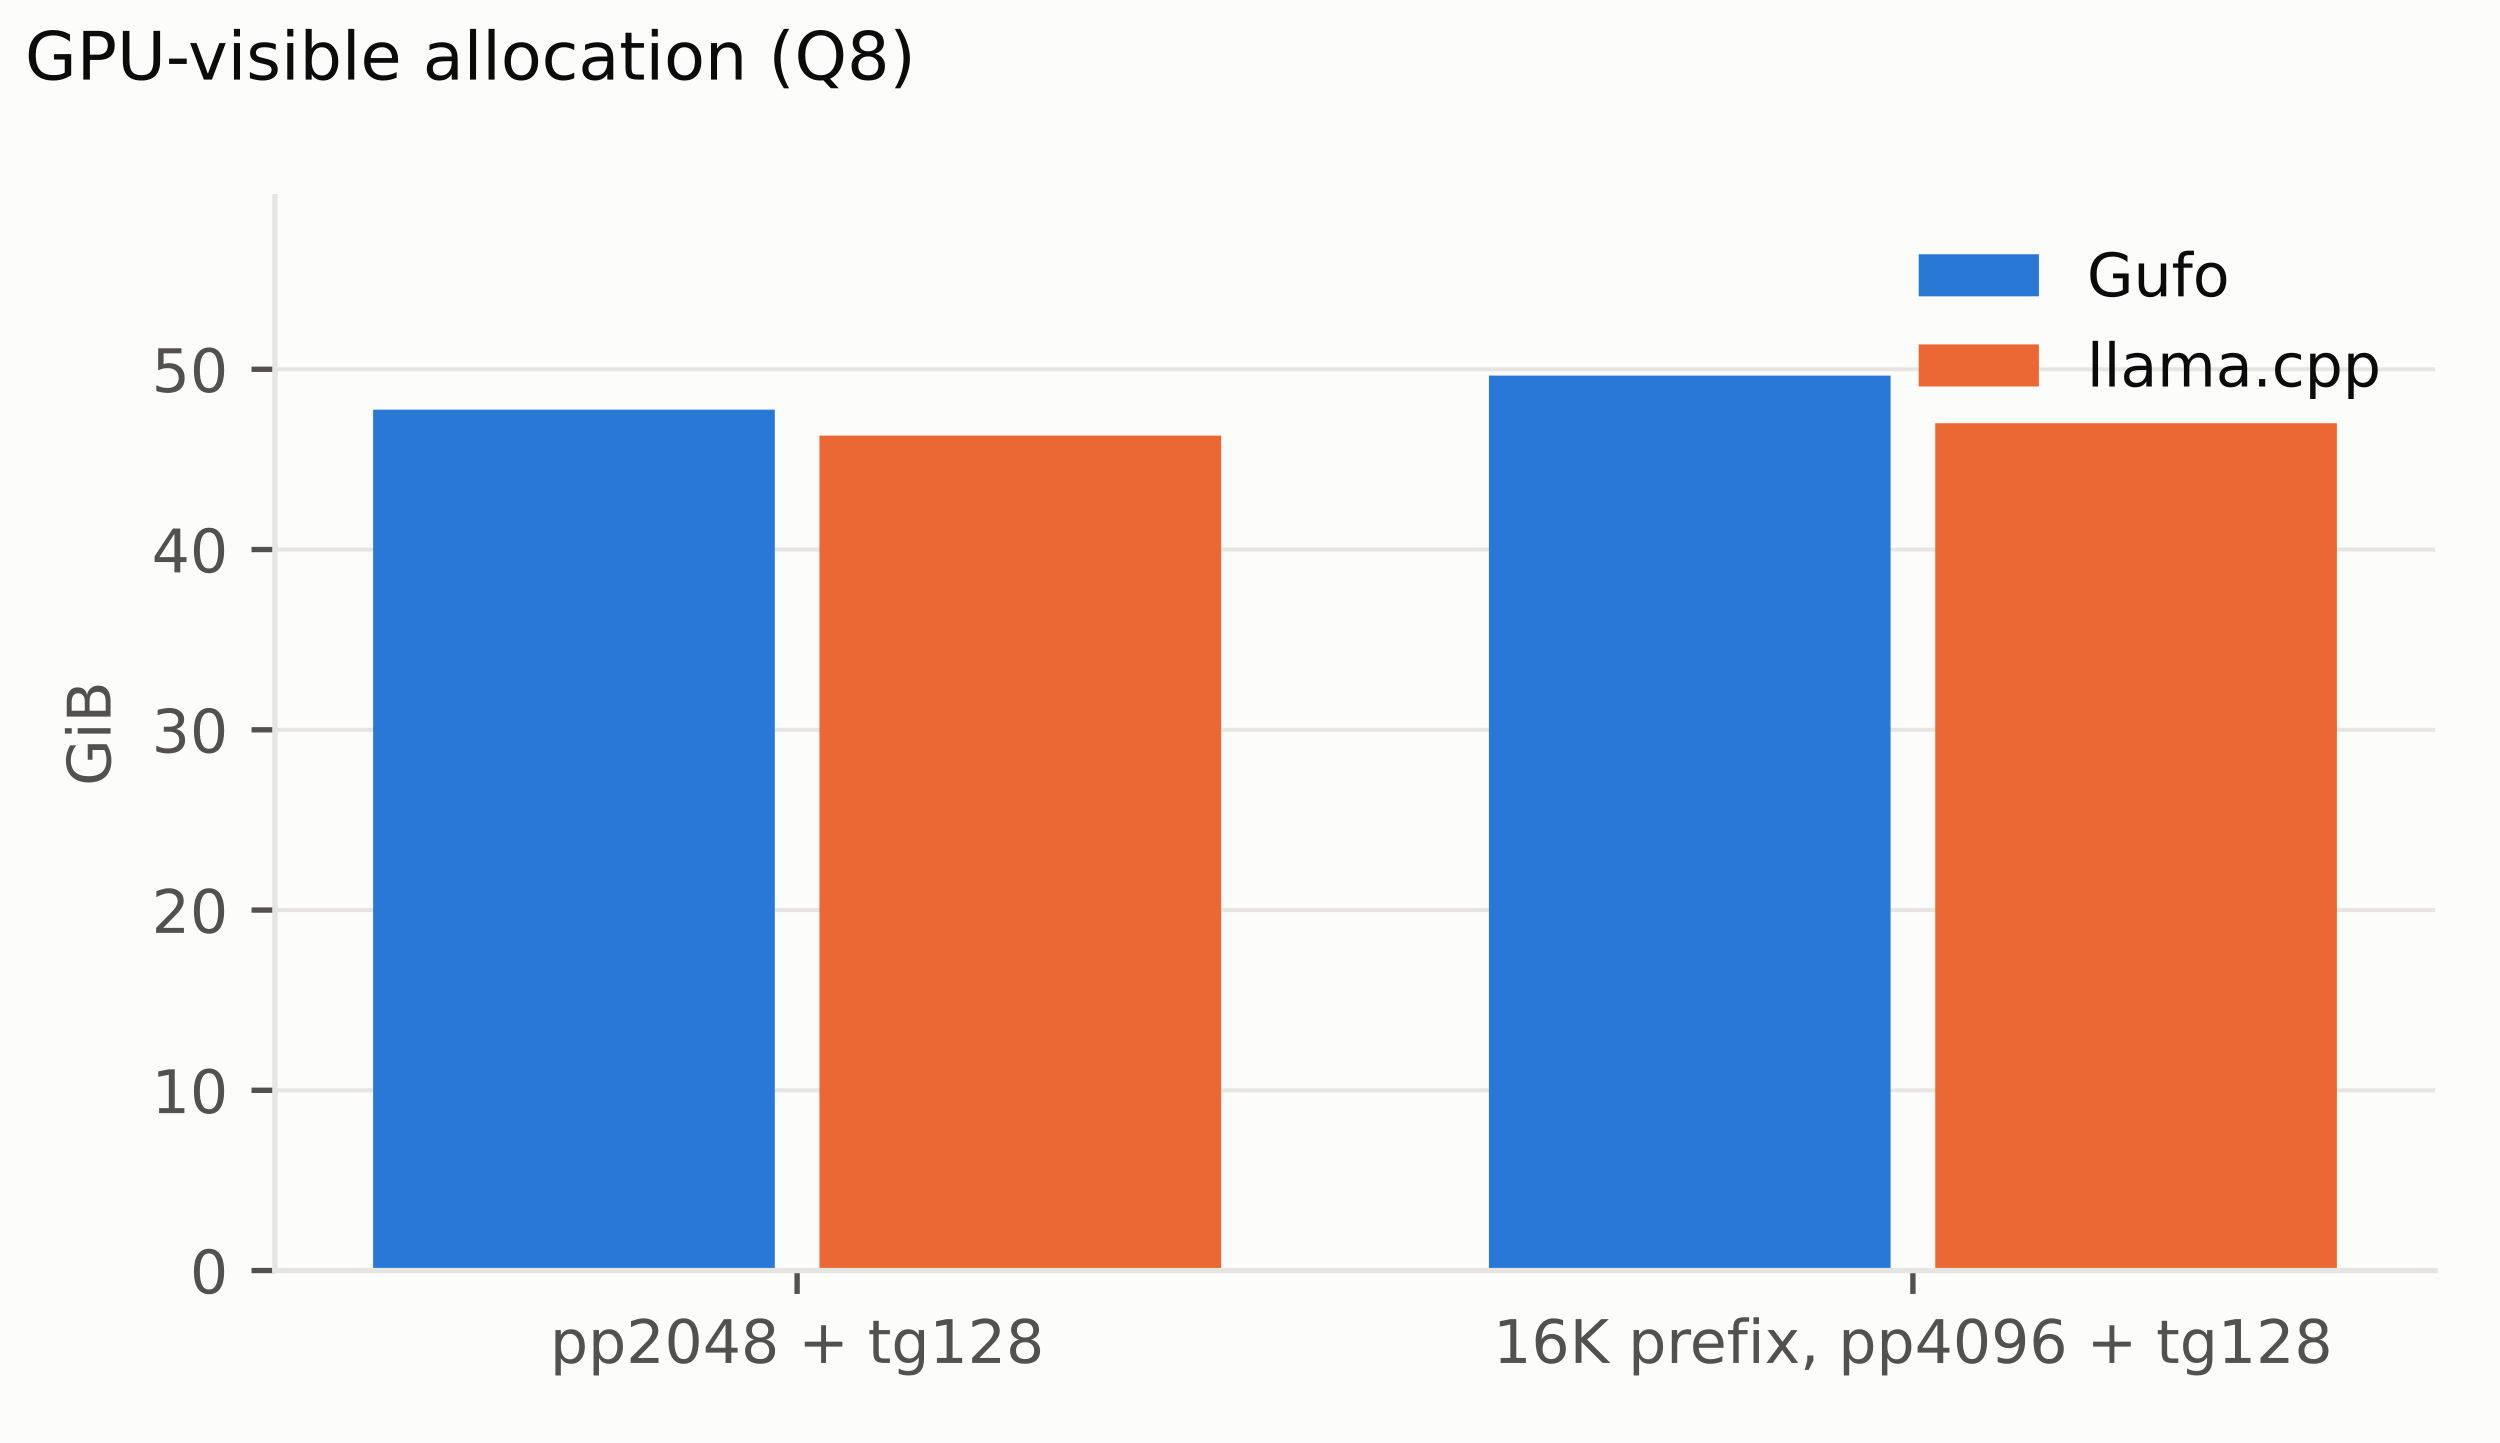
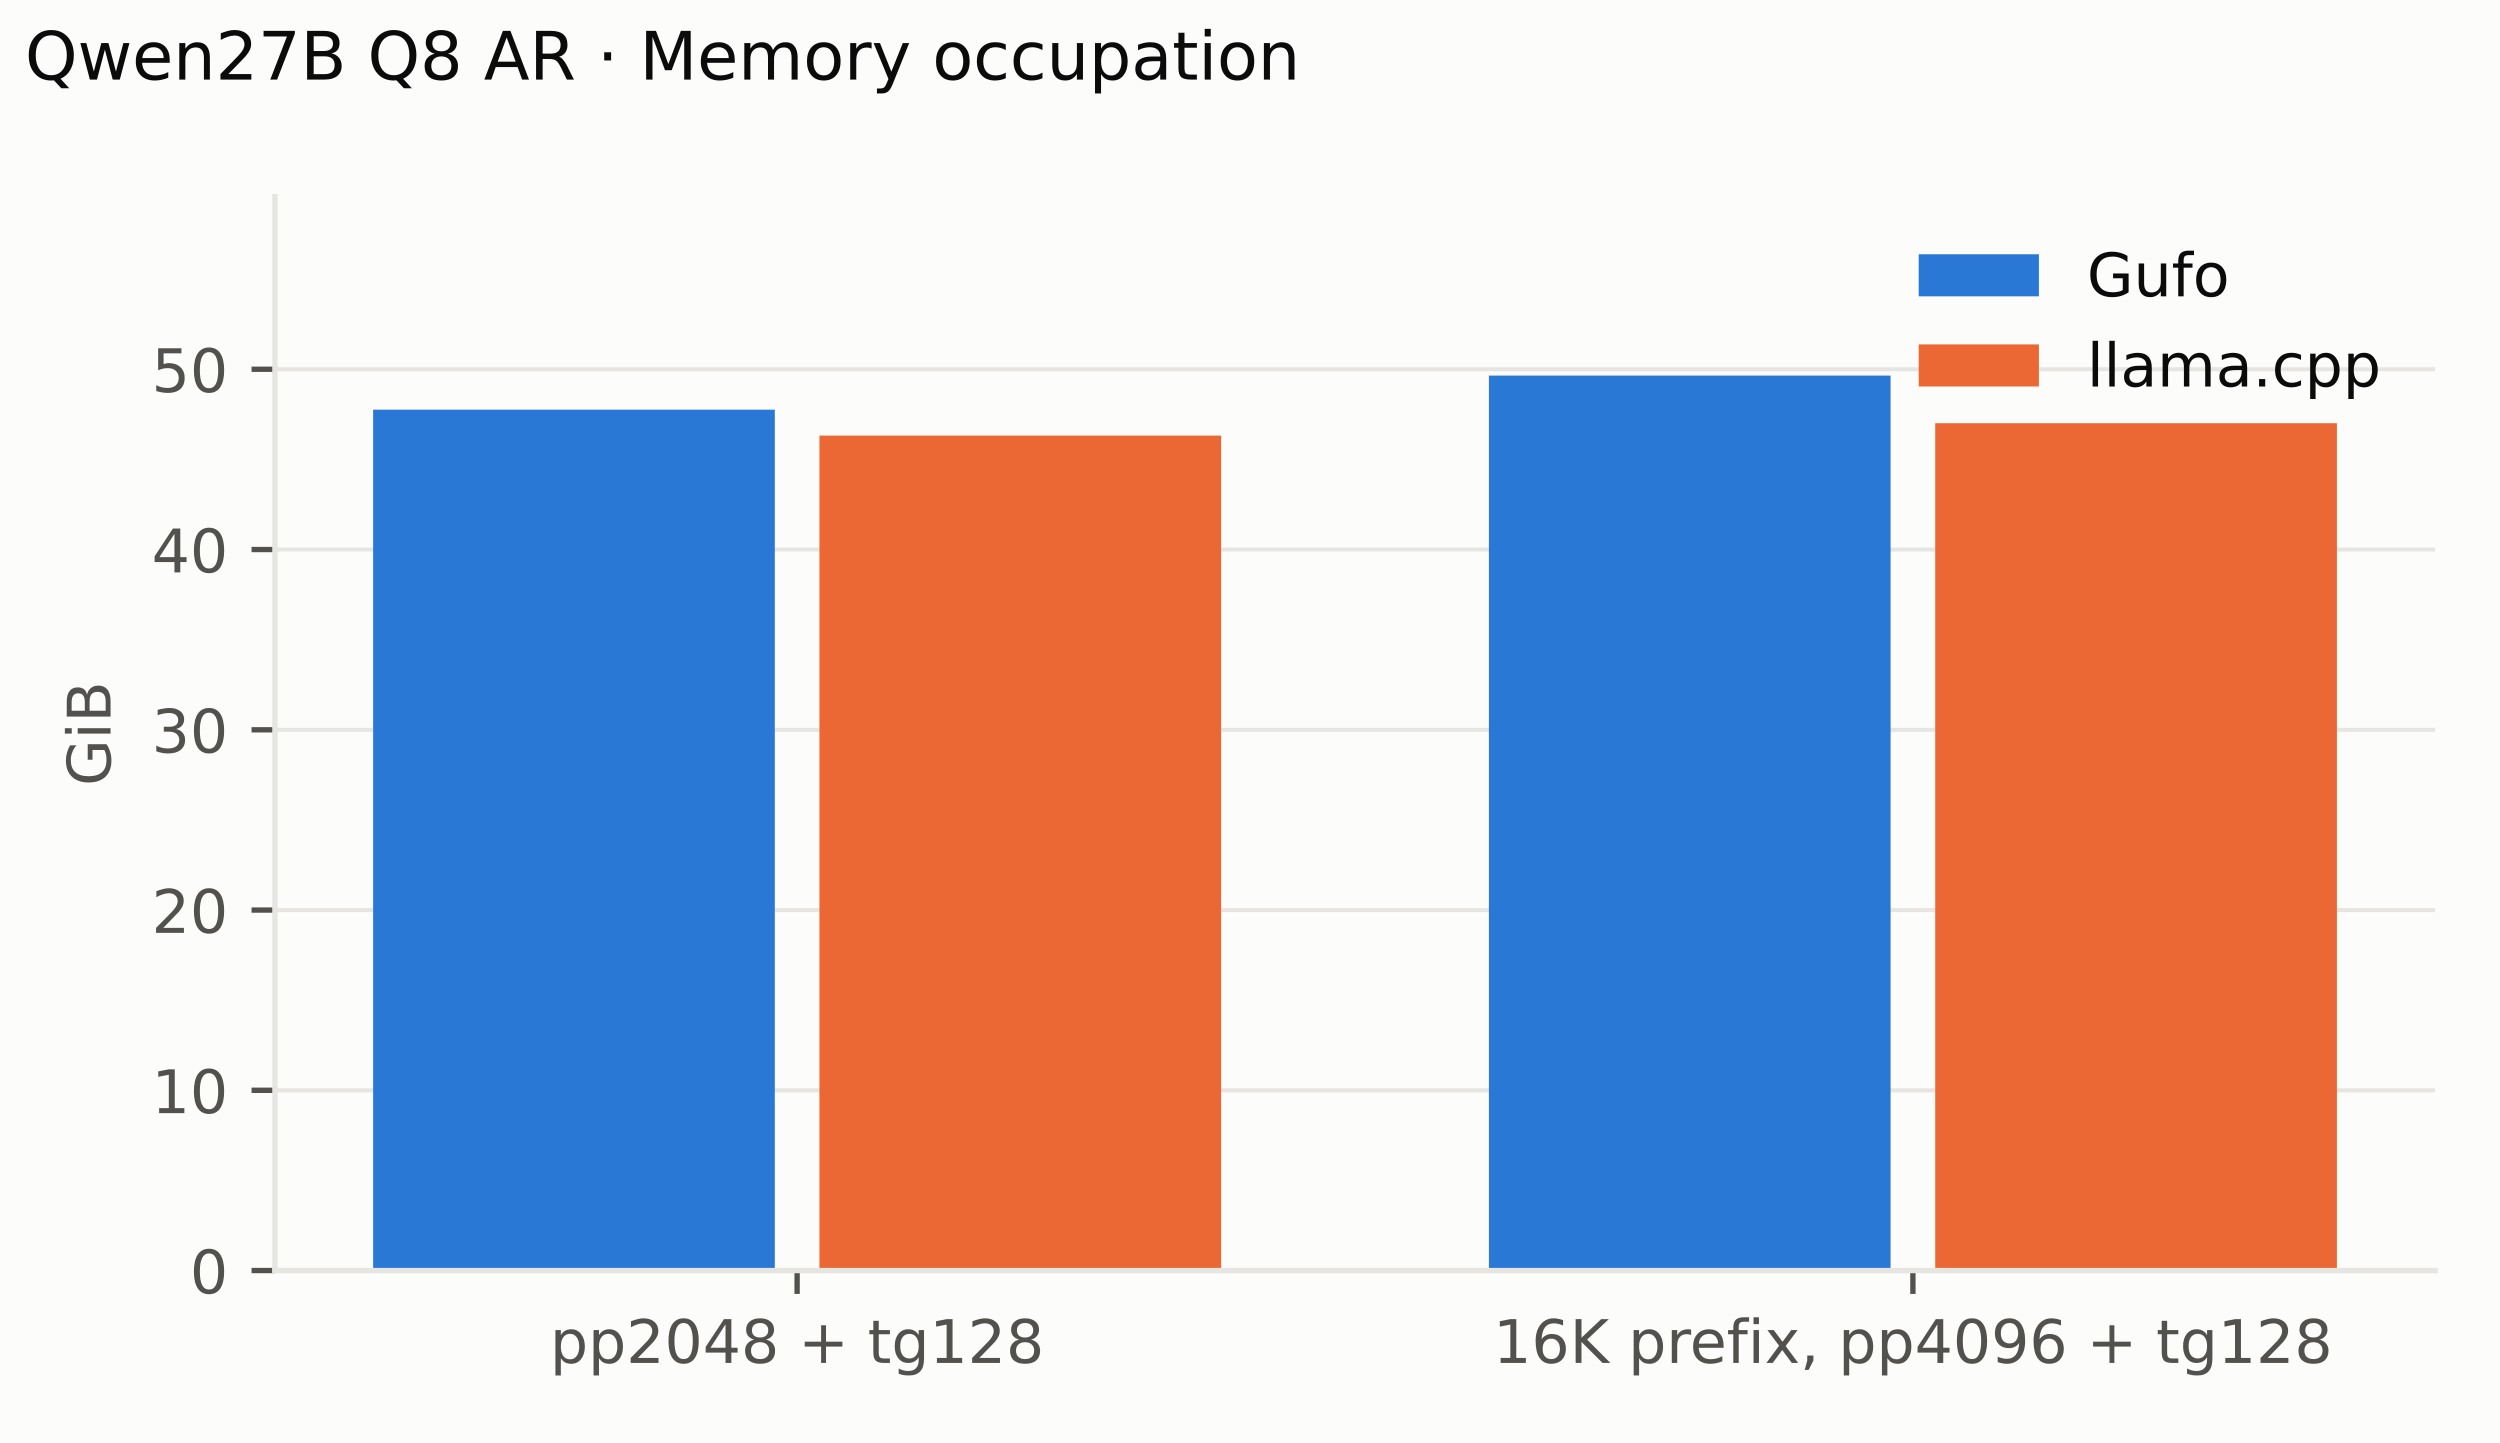
<svg xmlns="http://www.w3.org/2000/svg" xmlns:xlink="http://www.w3.org/1999/xlink" width="374.4pt" height="216pt" viewBox="0 0 374.4 216" version="1.1">
  <defs>
    <style type="text/css">*{stroke-linejoin: round; stroke-linecap: butt}</style>
  </defs>
  <g id="figure_1">
    <g id="patch_1">
      <path d="M 0 216 L 374.4 216 L 374.4 0 L 0 0 z " style="fill: #fcfcfb" />
    </g>
    <g id="axes_1">
      <g id="patch_2">
        <path d="M 41.173 190.279 L 364.68 190.279 L 364.68 29.441 L 41.173 29.441 z " style="fill: #fcfcfb" />
      </g>
      <g id="matplotlib.axis_1">
        <g id="xtick_1">
          <g id="line2d_1">
            <defs>
              <path id="m1ebf051f68" d="M 0 0 L 0 3.5 " style="stroke: #52514e; stroke-width: 0.8" />
            </defs>
            <g>
              <use xlink:href="#m1ebf051f68" x="119.376" y="190.279" style="fill: #52514e; stroke: #52514e; stroke-width: 0.8" />
            </g>
          </g>
          <g id="text_1">
            <text style="font-size: 9px; font-family: 'DejaVu Sans', 'Bitstream Vera Sans', 'Computer Modern Sans Serif', 'Lucida Grande', 'Verdana', 'Geneva', 'Lucid', 'Arial', 'Helvetica', 'Avant Garde', sans-serif; text-anchor: middle; fill: #52514e" x="119.376" y="204.117" transform="rotate(-0 119.3763 204.1172)">pp2048 + tg128</text>
          </g>
        </g>
        <g id="xtick_2">
          <g id="line2d_2">
            <g>
              <use xlink:href="#m1ebf051f68" x="286.477" y="190.279" style="fill: #52514e; stroke: #52514e; stroke-width: 0.8" />
            </g>
          </g>
          <g id="text_2">
            <text style="font-size: 9px; font-family: 'DejaVu Sans', 'Bitstream Vera Sans', 'Computer Modern Sans Serif', 'Lucida Grande', 'Verdana', 'Geneva', 'Lucid', 'Arial', 'Helvetica', 'Avant Garde', sans-serif; text-anchor: middle; fill: #52514e" x="286.477" y="204.118" transform="rotate(-0 286.4769 204.1179)">16K prefix, pp4096 + tg128</text>
          </g>
        </g>
      </g>
      <g id="matplotlib.axis_2">
        <g id="ytick_1">
          <g id="line2d_3">
            <path d="M 41.173 190.279 L 364.68 190.279 " clip-path="url(#pd96fb9d682)" style="fill: none; stroke: #e6e5e1; stroke-width: 0.6; stroke-linecap: square" />
          </g>
          <g id="line2d_4">
            <defs>
              <path id="m680e5b1e24" d="M 0 0 L -3.5 0 " style="stroke: #52514e; stroke-width: 0.8" />
            </defs>
            <g>
              <use xlink:href="#m680e5b1e24" x="41.173" y="190.279" style="fill: #52514e; stroke: #52514e; stroke-width: 0.8" />
            </g>
          </g>
          <g id="text_3">
            <text style="font-size: 9px; font-family: 'DejaVu Sans', 'Bitstream Vera Sans', 'Computer Modern Sans Serif', 'Lucida Grande', 'Verdana', 'Geneva', 'Lucid', 'Arial', 'Helvetica', 'Avant Garde', sans-serif; text-anchor: end; fill: #52514e" x="34.173" y="193.698" transform="rotate(-0 34.1732 193.6982)">0</text>
          </g>
        </g>
        <g id="ytick_2">
          <g id="line2d_5">
            <path d="M 41.173 163.284 L 364.68 163.284 " clip-path="url(#pd96fb9d682)" style="fill: none; stroke: #e6e5e1; stroke-width: 0.6; stroke-linecap: square" />
          </g>
          <g id="line2d_6">
            <g>
              <use xlink:href="#m680e5b1e24" x="41.173" y="163.284" style="fill: #52514e; stroke: #52514e; stroke-width: 0.8" />
            </g>
          </g>
          <g id="text_4">
            <text style="font-size: 9px; font-family: 'DejaVu Sans', 'Bitstream Vera Sans', 'Computer Modern Sans Serif', 'Lucida Grande', 'Verdana', 'Geneva', 'Lucid', 'Arial', 'Helvetica', 'Avant Garde', sans-serif; text-anchor: end; fill: #52514e" x="34.173" y="166.703" transform="rotate(-0 34.1732 166.7029)">10</text>
          </g>
        </g>
        <g id="ytick_3">
          <g id="line2d_7">
            <path d="M 41.173 136.289 L 364.68 136.289 " clip-path="url(#pd96fb9d682)" style="fill: none; stroke: #e6e5e1; stroke-width: 0.6; stroke-linecap: square" />
          </g>
          <g id="line2d_8">
            <g>
              <use xlink:href="#m680e5b1e24" x="41.173" y="136.289" style="fill: #52514e; stroke: #52514e; stroke-width: 0.8" />
            </g>
          </g>
          <g id="text_5">
            <text style="font-size: 9px; font-family: 'DejaVu Sans', 'Bitstream Vera Sans', 'Computer Modern Sans Serif', 'Lucida Grande', 'Verdana', 'Geneva', 'Lucid', 'Arial', 'Helvetica', 'Avant Garde', sans-serif; text-anchor: end; fill: #52514e" x="34.173" y="139.707" transform="rotate(-0 34.1732 139.7075)">20</text>
          </g>
        </g>
        <g id="ytick_4">
          <g id="line2d_9">
            <path d="M 41.173 109.293 L 364.68 109.293 " clip-path="url(#pd96fb9d682)" style="fill: none; stroke: #e6e5e1; stroke-width: 0.6; stroke-linecap: square" />
          </g>
          <g id="line2d_10">
            <g>
              <use xlink:href="#m680e5b1e24" x="41.173" y="109.293" style="fill: #52514e; stroke: #52514e; stroke-width: 0.8" />
            </g>
          </g>
          <g id="text_6">
            <text style="font-size: 9px; font-family: 'DejaVu Sans', 'Bitstream Vera Sans', 'Computer Modern Sans Serif', 'Lucida Grande', 'Verdana', 'Geneva', 'Lucid', 'Arial', 'Helvetica', 'Avant Garde', sans-serif; text-anchor: end; fill: #52514e" x="34.173" y="112.712" transform="rotate(-0 34.1732 112.7121)">30</text>
          </g>
        </g>
        <g id="ytick_5">
          <g id="line2d_11">
            <path d="M 41.173 82.298 L 364.68 82.298 " clip-path="url(#pd96fb9d682)" style="fill: none; stroke: #e6e5e1; stroke-width: 0.6; stroke-linecap: square" />
          </g>
          <g id="line2d_12">
            <g>
              <use xlink:href="#m680e5b1e24" x="41.173" y="82.298" style="fill: #52514e; stroke: #52514e; stroke-width: 0.8" />
            </g>
          </g>
          <g id="text_7">
            <text style="font-size: 9px; font-family: 'DejaVu Sans', 'Bitstream Vera Sans', 'Computer Modern Sans Serif', 'Lucida Grande', 'Verdana', 'Geneva', 'Lucid', 'Arial', 'Helvetica', 'Avant Garde', sans-serif; text-anchor: end; fill: #52514e" x="34.173" y="85.717" transform="rotate(-0 34.1732 85.71669)">40</text>
          </g>
        </g>
        <g id="ytick_6">
          <g id="line2d_13">
            <path d="M 41.173 55.302 L 364.68 55.302 " clip-path="url(#pd96fb9d682)" style="fill: none; stroke: #e6e5e1; stroke-width: 0.6; stroke-linecap: square" />
          </g>
          <g id="line2d_14">
            <g>
              <use xlink:href="#m680e5b1e24" x="41.173" y="55.302" style="fill: #52514e; stroke: #52514e; stroke-width: 0.8" />
            </g>
          </g>
          <g id="text_8">
            <text style="font-size: 9px; font-family: 'DejaVu Sans', 'Bitstream Vera Sans', 'Computer Modern Sans Serif', 'Lucida Grande', 'Verdana', 'Geneva', 'Lucid', 'Arial', 'Helvetica', 'Avant Garde', sans-serif; text-anchor: end; fill: #52514e" x="34.173" y="58.721" transform="rotate(-0 34.1732 58.72131)">50</text>
          </g>
        </g>
        <g id="text_9">
          <text style="font-size: 9px; font-family: 'DejaVu Sans', 'Bitstream Vera Sans', 'Computer Modern Sans Serif', 'Lucida Grande', 'Verdana', 'Geneva', 'Lucid', 'Arial', 'Helvetica', 'Avant Garde', sans-serif; text-anchor: middle; fill: #52514e" x="16.559" y="109.86" transform="rotate(-90 16.55859 109.86)">GiB</text>
        </g>
      </g>
      <g id="patch_3">
        <path d="M 55.878 190.279 L 116.034 190.279 L 116.034 61.349 L 55.878 61.349 z " clip-path="url(#pd96fb9d682)" style="fill: #2a78d6" />
      </g>
      <g id="patch_4">
        <path d="M 222.979 190.279 L 283.135 190.279 L 283.135 56.247 L 222.979 56.247 z " clip-path="url(#pd96fb9d682)" style="fill: #2a78d6" />
      </g>
      <g id="patch_5">
        <path d="M 122.718 190.279 L 182.875 190.279 L 182.875 65.237 L 122.718 65.237 z " clip-path="url(#pd96fb9d682)" style="fill: #eb6834" />
      </g>
      <g id="patch_6">
        <path d="M 289.819 190.279 L 349.975 190.279 L 349.975 63.374 L 289.819 63.374 z " clip-path="url(#pd96fb9d682)" style="fill: #eb6834" />
      </g>
      <g id="patch_7">
        <path d="M 41.173 190.279 L 41.173 29.441 " style="fill: none; stroke: #e6e5e1; stroke-width: 0.8; stroke-linejoin: miter; stroke-linecap: square" />
      </g>
      <g id="patch_8">
        <path d="M 41.173 190.279 L 364.68 190.279 " style="fill: none; stroke: #e6e5e1; stroke-width: 0.8; stroke-linejoin: miter; stroke-linecap: square" />
      </g>
      <g id="legend_1">
        <g id="patch_9">
          <path d="M 287.346 44.379 L 305.346 44.379 L 305.346 38.079 L 287.346 38.079 z " style="fill: #2a78d6" />
        </g>
        <g id="text_10">
          <text style="font-size: 9px; font-family: 'DejaVu Sans', 'Bitstream Vera Sans', 'Computer Modern Sans Serif', 'Lucida Grande', 'Verdana', 'Geneva', 'Lucid', 'Arial', 'Helvetica', 'Avant Garde', sans-serif; text-anchor: start; fill: #0b0b0b" x="312.546" y="44.379" transform="rotate(-0 312.5461 44.37938)">Gufo</text>
        </g>
        <g id="patch_10">
          <path d="M 287.346 57.88 L 305.346 57.88 L 305.346 51.58 L 287.346 51.58 z " style="fill: #eb6834" />
        </g>
        <g id="text_11">
          <text style="font-size: 9px; font-family: 'DejaVu Sans', 'Bitstream Vera Sans', 'Computer Modern Sans Serif', 'Lucida Grande', 'Verdana', 'Geneva', 'Lucid', 'Arial', 'Helvetica', 'Avant Garde', sans-serif; text-anchor: start; fill: #0b0b0b" x="312.546" y="57.88" transform="rotate(-0 312.5461 57.88008)">llama.cpp</text>
        </g>
      </g>
    </g>
    <g id="text_12">
-       <text style="font-size: 10px; font-family: 'DejaVu Sans', 'Bitstream Vera Sans', 'Computer Modern Sans Serif', 'Lucida Grande', 'Verdana', 'Geneva', 'Lucid', 'Arial', 'Helvetica', 'Avant Garde', sans-serif; text-anchor: start; fill: #0b0b0b" x="3.744" y="11.918" transform="rotate(-0 3.744 11.91844)">GPU-visible allocation (Q8)</text>
+       <text style="font-size: 10px; font-family: 'DejaVu Sans', 'Bitstream Vera Sans', 'Computer Modern Sans Serif', 'Lucida Grande', 'Verdana', 'Geneva', 'Lucid', 'Arial', 'Helvetica', 'Avant Garde', sans-serif; text-anchor: start; fill: #0b0b0b" x="3.744" y="11.918" transform="rotate(-0 3.744 11.91844)">Qwen27B Q8 AR · Memory occupation</text>
    </g>
  </g>
  <defs>
    <clipPath id="pd96fb9d682">
      <rect x="41.173" y="29.441" width="323.507" height="160.839" />
    </clipPath>
  </defs>
</svg>
